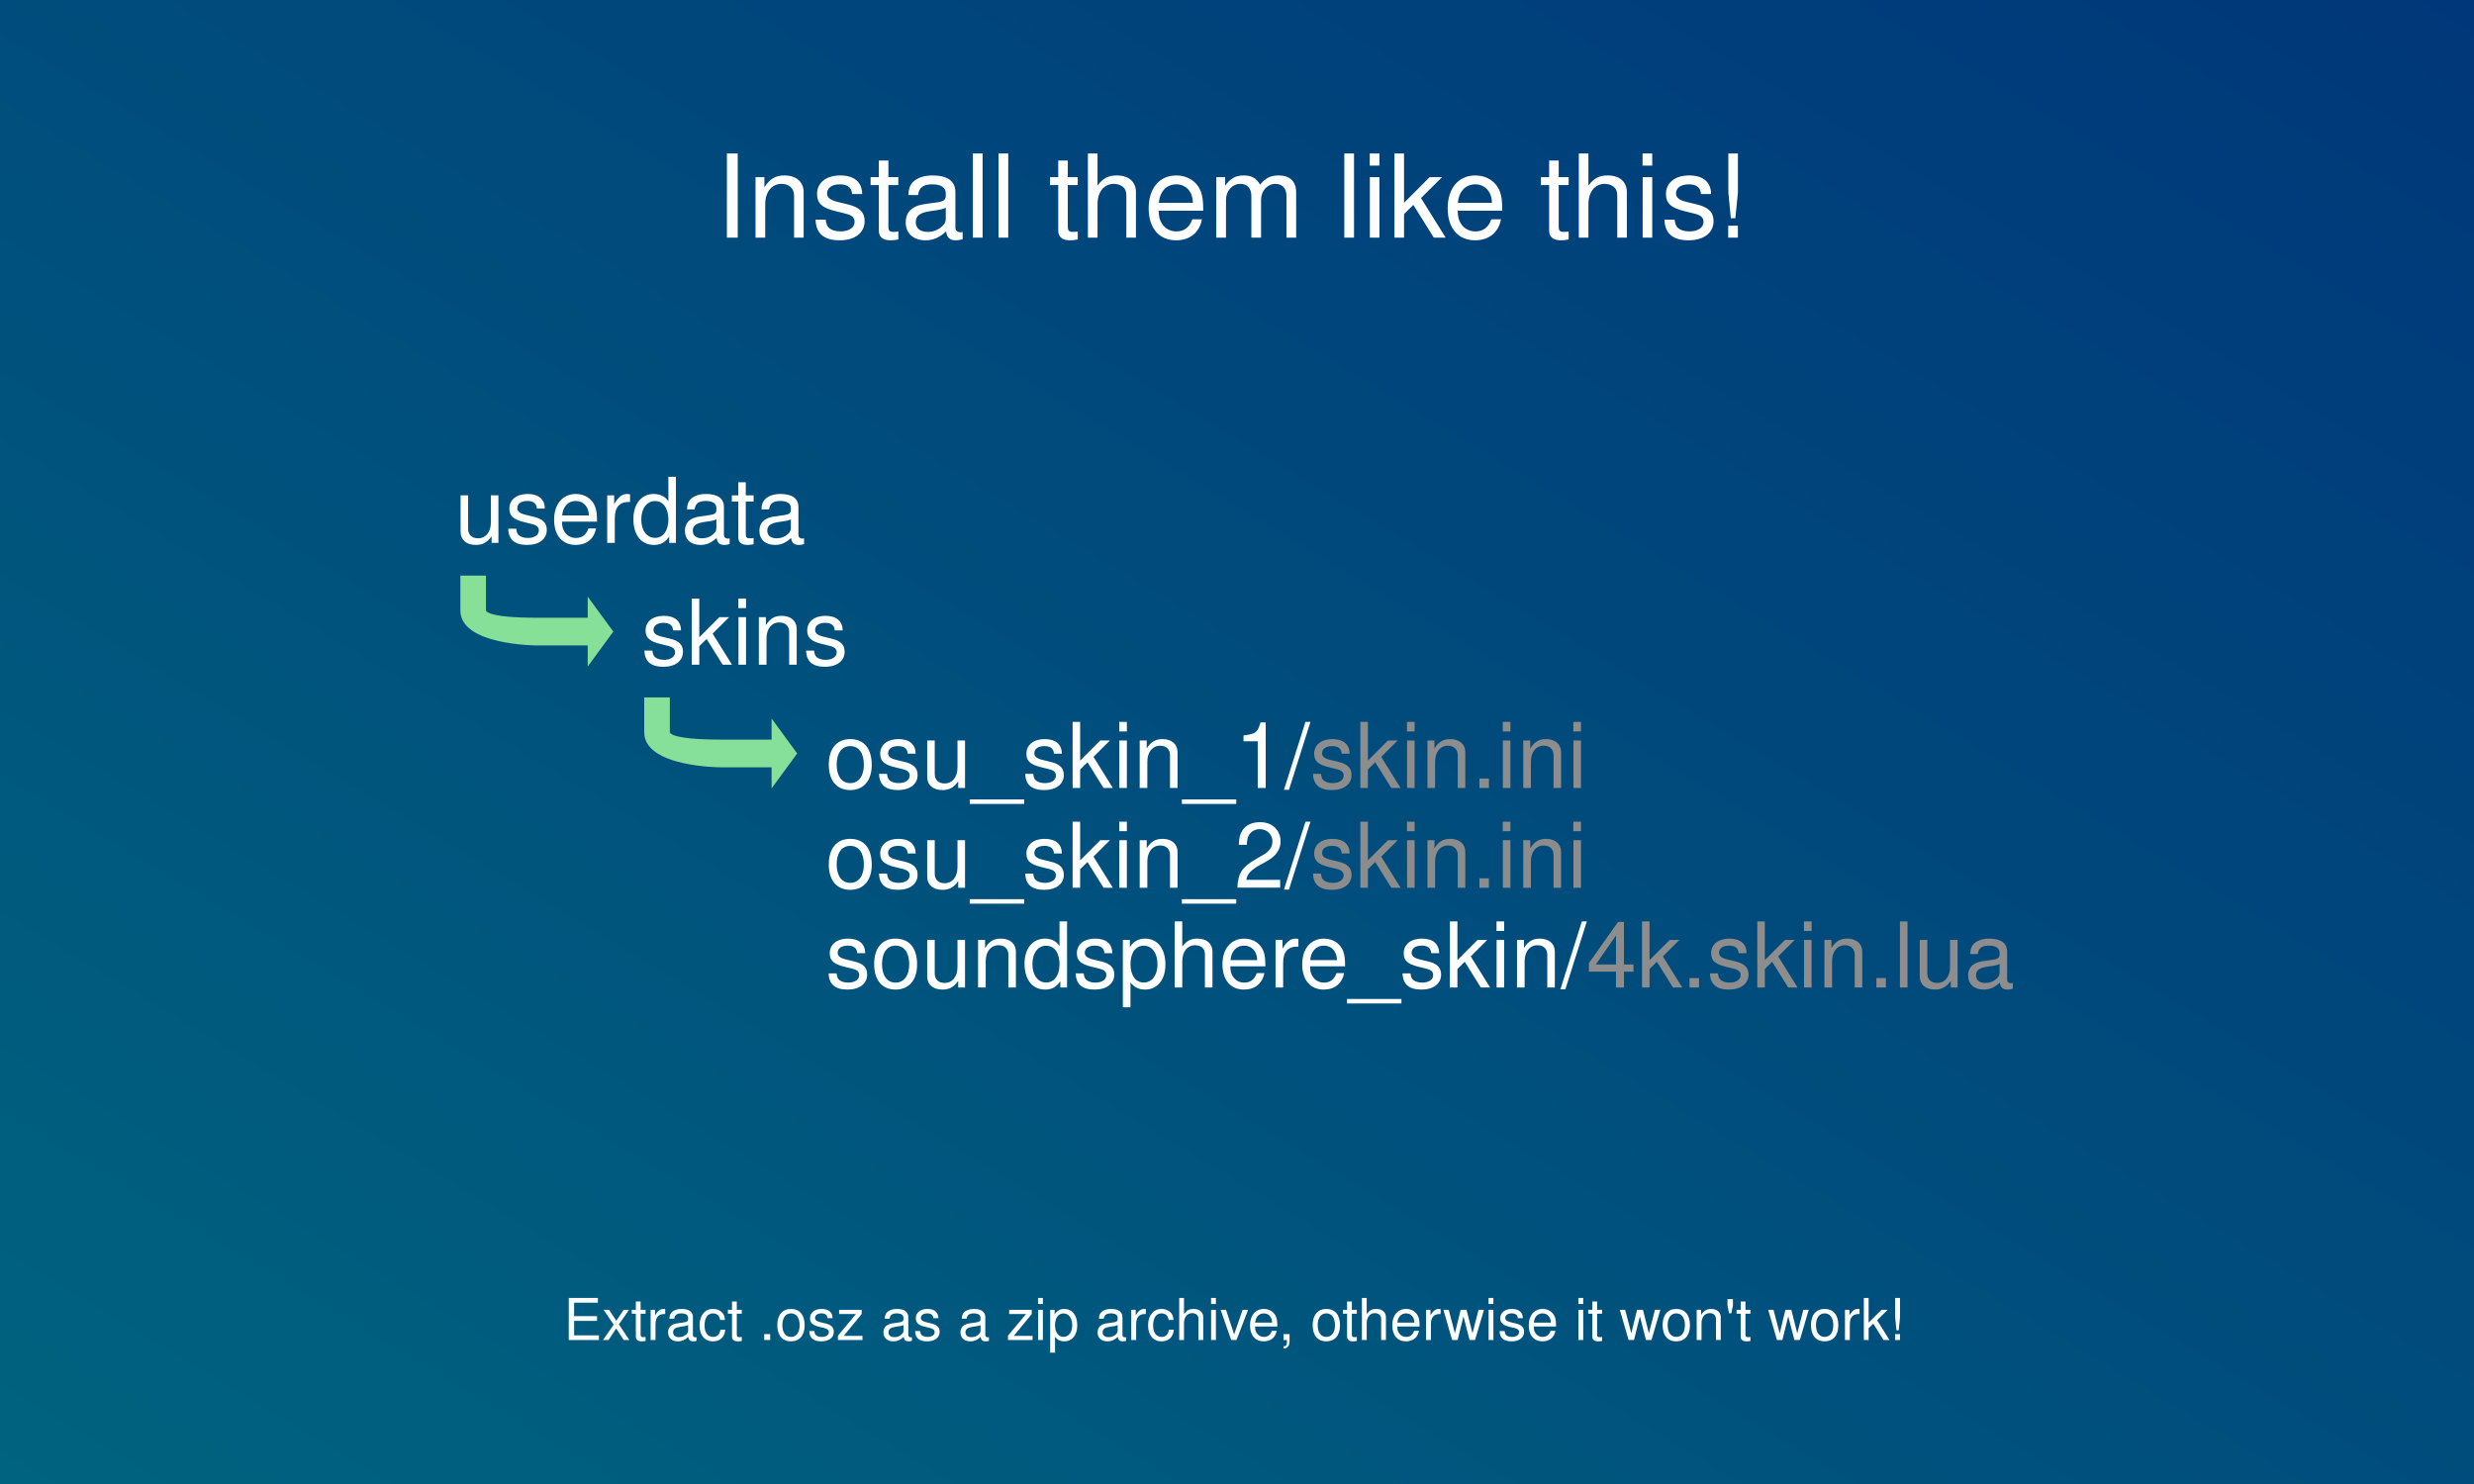
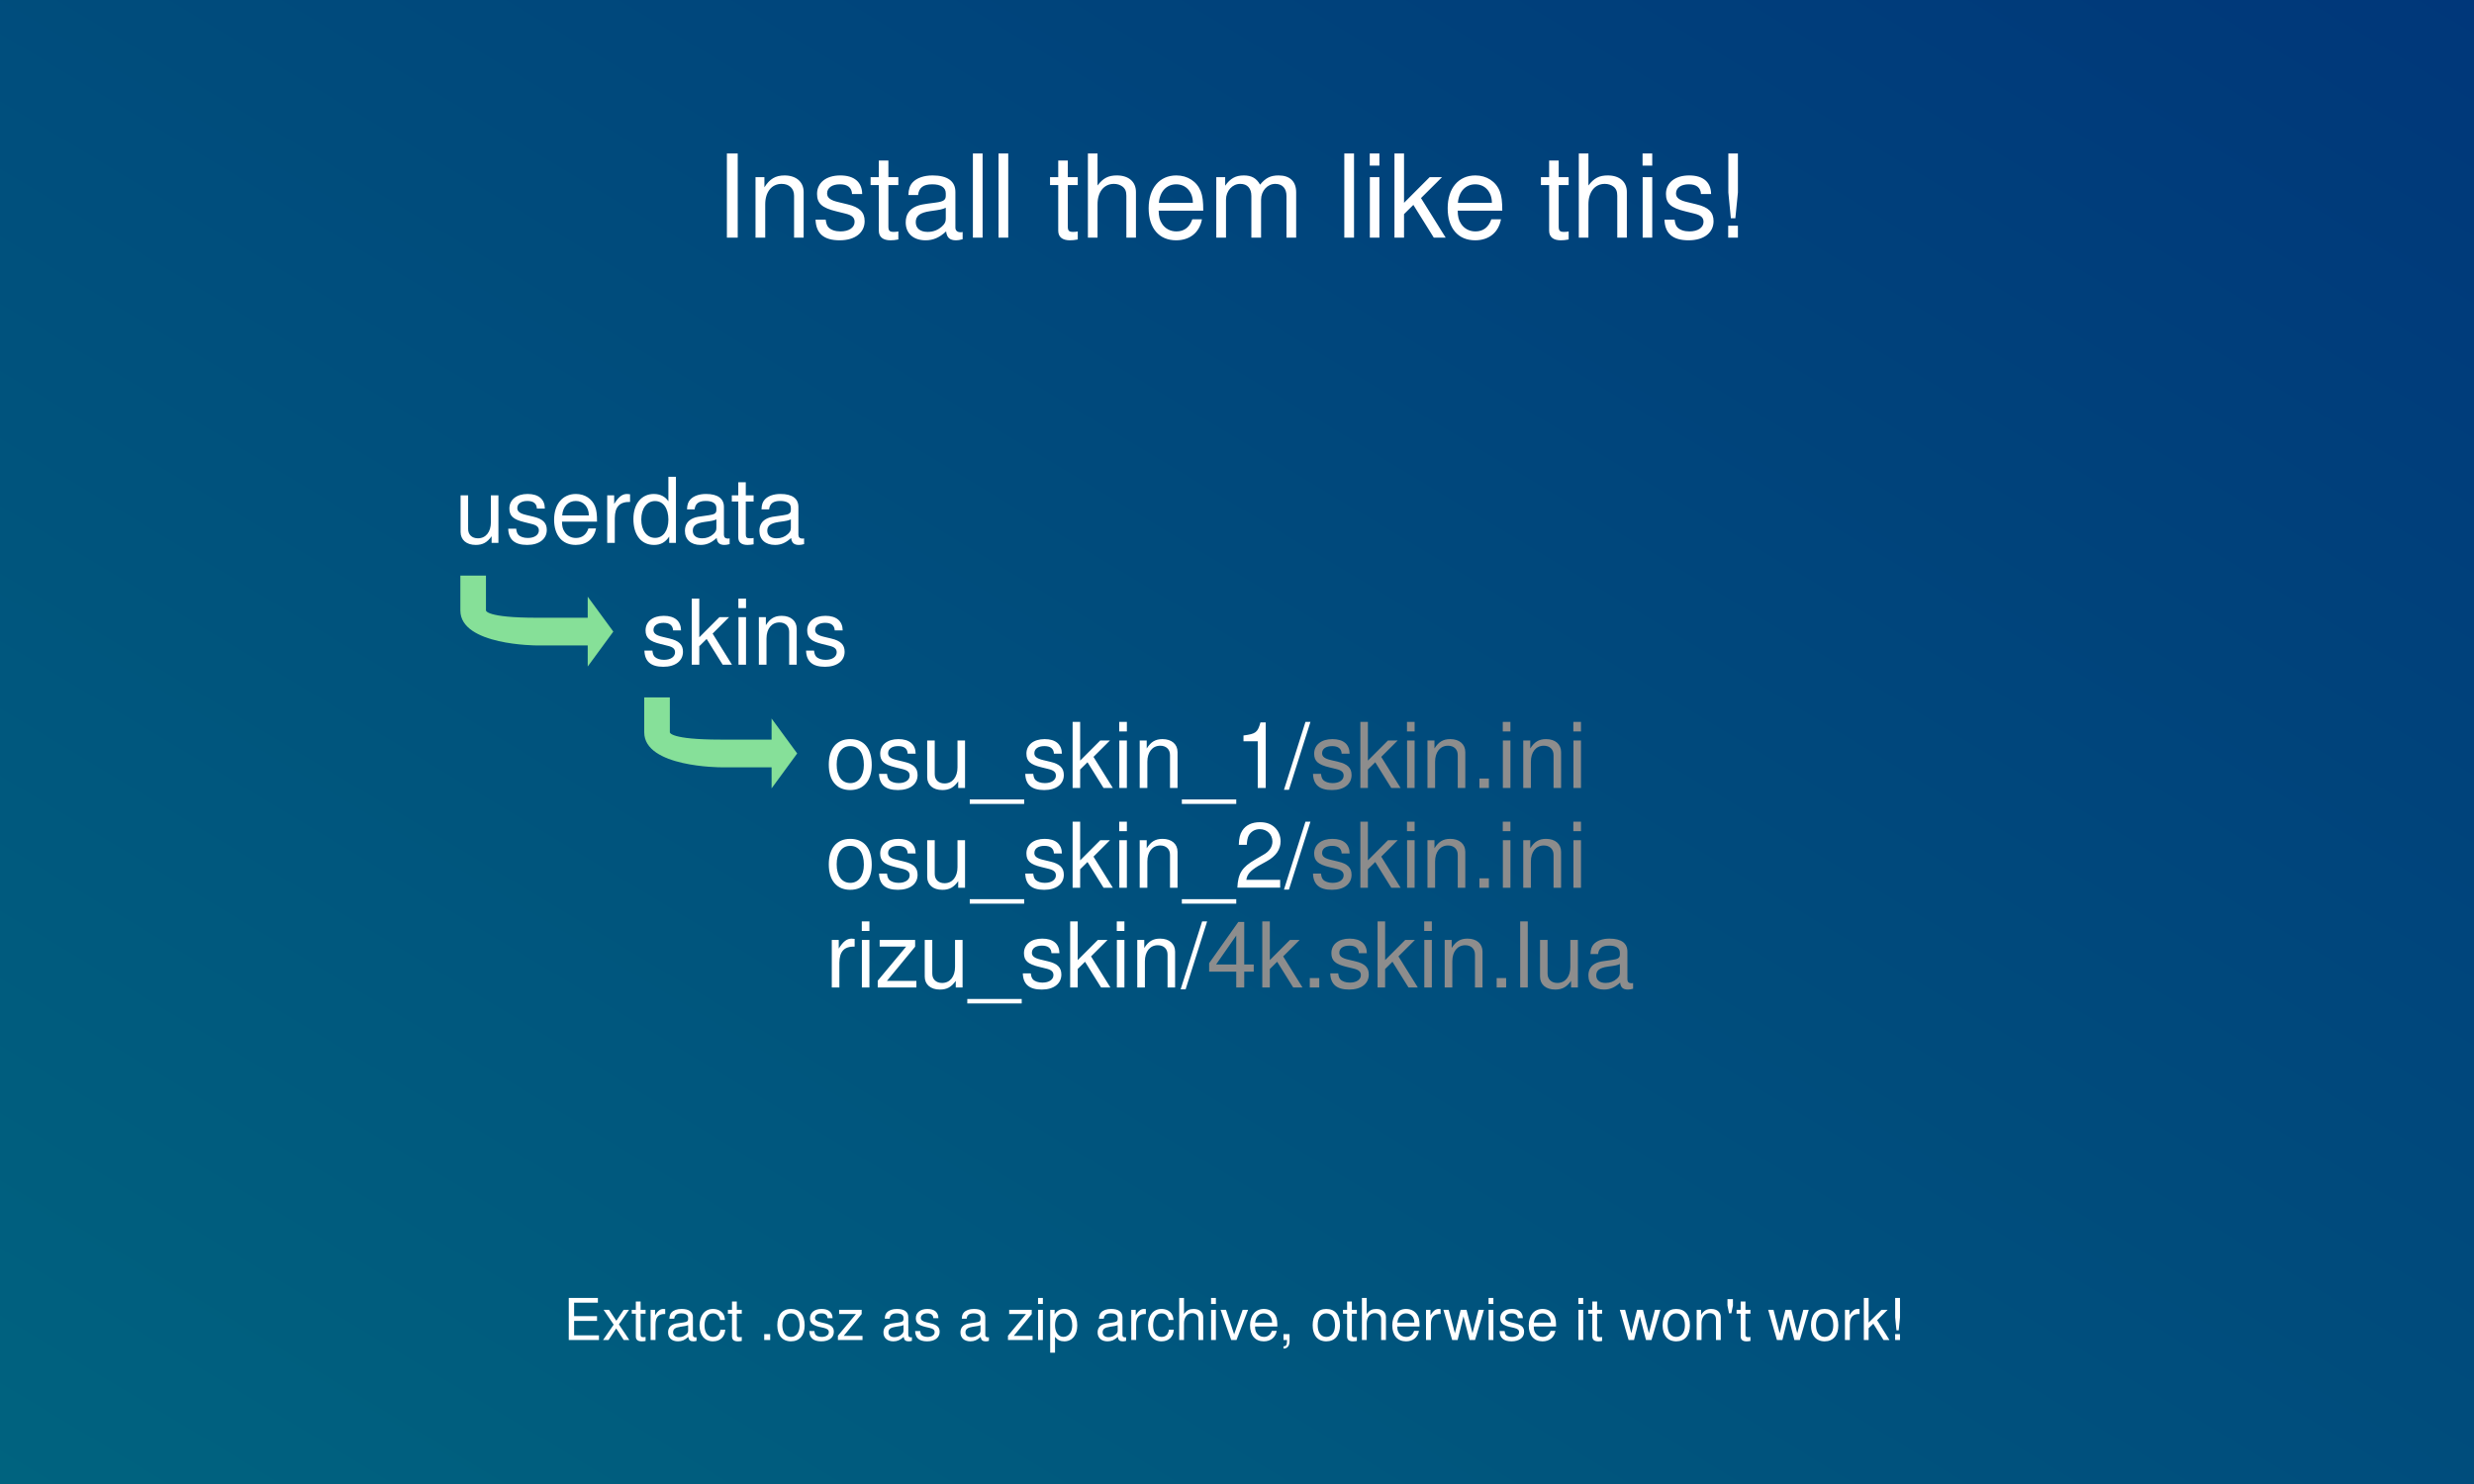
<svg xmlns="http://www.w3.org/2000/svg" xmlns:xlink="http://www.w3.org/1999/xlink" width="800" height="480" version="1.1" id="svg2">
  <defs id="defs1">
    <linearGradient fx="0.46" fy="0" id="linearGradient104" spreadMethod="pad" x1="92.808" x2="92.808" y1="197.99" y2="28.284" gradientTransform="matrix(1.885618,0,0,0.5303301,0.402832,122.314)" gradientUnits="userSpaceOnUse">
      <stop id="stop103" offset="0" stop-color="#000000" style="stop-color:#ffffff;stop-opacity:1;" />
      <stop id="stop104" offset="1" stop-color="#1c1c1c" stop-opacity="0.99" style="stop-color:#e0e0e0;stop-opacity:0.988;" />
    </linearGradient>
    <linearGradient fx="0.46" fy="0" id="linearGradient102" spreadMethod="pad" x1="92.808" x2="92.808" y1="197.99" y2="28.284" gradientTransform="matrix(1.885618,0,0,0.5303301,0.402832,122.314)" gradientUnits="userSpaceOnUse">
      <stop id="stop101" offset="0" stop-color="#000000" style="stop-color:#ffffff;stop-opacity:1;" />
      <stop id="stop102" offset="1" stop-color="#1c1c1c" stop-opacity="0.99" style="stop-color:#e0e0e0;stop-opacity:0.988;" />
    </linearGradient>
    <linearGradient fx="0.46" fy="0" id="linearGradient100" spreadMethod="pad" x1="92.808" x2="92.808" y1="197.99" y2="28.284" gradientTransform="matrix(1.885618,0,0,0.5303301,0.402832,122.314)" gradientUnits="userSpaceOnUse">
      <stop id="stop99" offset="0" stop-color="#000000" style="stop-color:#ffffff;stop-opacity:1;" />
      <stop id="stop100" offset="1" stop-color="#1c1c1c" stop-opacity="0.99" style="stop-color:#e0e0e0;stop-opacity:0.988;" />
    </linearGradient>
    <linearGradient fx="0.46" fy="0" id="linearGradient98" spreadMethod="pad" x1="92.808" x2="92.808" y1="197.99" y2="28.284" gradientTransform="matrix(1.885618,0,0,0.5303301,0.402832,122.314)" gradientUnits="userSpaceOnUse">
      <stop id="stop97" offset="0" stop-color="#000000" style="stop-color:#ffffff;stop-opacity:1;" />
      <stop id="stop98" offset="1" stop-color="#1c1c1c" stop-opacity="0.99" style="stop-color:#e0e0e0;stop-opacity:0.988;" />
    </linearGradient>
    <linearGradient fx="0.46" fy="0" id="linearGradient96" spreadMethod="pad" x1="92.808" x2="92.808" y1="197.99" y2="28.284" gradientTransform="matrix(1.885618,0,0,0.5303301,0.402832,122.314)" gradientUnits="userSpaceOnUse">
      <stop id="stop95" offset="0" stop-color="#000000" style="stop-color:#ffffff;stop-opacity:1;" />
      <stop id="stop96" offset="1" stop-color="#1c1c1c" stop-opacity="0.99" style="stop-color:#e0e0e0;stop-opacity:0.988;" />
    </linearGradient>
    <linearGradient fx="0.46" fy="0" id="linearGradient94" spreadMethod="pad" x1="362.215" x2="362.215" y1="-67.882" y2="-237.588" gradientTransform="matrix(1.885618,0,0,0.5303301,-507.5972,141)" gradientUnits="userSpaceOnUse">
      <stop id="stop93" offset="0" stop-color="#000000" style="stop-color:#ffffff;stop-opacity:1;" />
      <stop id="stop94" offset="1" stop-color="#1c1c1c" stop-opacity="0.99" style="stop-color:#e0e0e0;stop-opacity:0.99;" />
    </linearGradient>
    <linearGradient fx="0.46" fy="0" id="linearGradient92" spreadMethod="pad" x1="362.215" x2="362.215" y1="-67.882" y2="-237.588" gradientTransform="matrix(1.885618,0,0,0.5303301,-507.5972,141)" gradientUnits="userSpaceOnUse">
      <stop id="stop91" offset="0" stop-color="#000000" style="stop-color:#ffffff;stop-opacity:1;" />
      <stop id="stop92" offset="1" stop-color="#1c1c1c" stop-opacity="0.99" />
    </linearGradient>
    <linearGradient fx="0.46" fy="0" id="linearGradient90" spreadMethod="pad" x1="362.215" x2="362.215" y1="-67.882" y2="-237.588" gradientTransform="matrix(1.885618,0,0,0.5303301,-507.5972,141)" gradientUnits="userSpaceOnUse">
      <stop id="stop89" offset="0" stop-color="#000000" style="stop-color:#ffffff;stop-opacity:1;" />
      <stop id="stop90" offset="1" stop-color="#1c1c1c" stop-opacity="0.99" />
    </linearGradient>
    <linearGradient fx="0.46" fy="0" id="linearGradient88" spreadMethod="pad" x1="362.215" x2="362.215" y1="-67.882" y2="-237.588" gradientTransform="matrix(1.885618,0,0,0.5303301,-507.5972,141)" gradientUnits="userSpaceOnUse">
      <stop id="stop87" offset="0" stop-color="#000000" style="stop-color:#f0f0f0;stop-opacity:1;" />
      <stop id="stop88" offset="1" stop-color="#1c1c1c" stop-opacity="0.99" />
    </linearGradient>
    <linearGradient fx="0.46" fy="0" id="linearGradient86" spreadMethod="pad" x1="362.215" x2="362.215" y1="-67.882" y2="-237.588" gradientTransform="matrix(1.885618,0,0,0.5303301,-507.5972,141)" gradientUnits="userSpaceOnUse">
      <stop id="stop85" offset="0" stop-color="#000000" style="stop-color:#f0f0f0;stop-opacity:1;" />
      <stop id="stop86" offset="1" stop-color="#1c1c1c" stop-opacity="0.99" />
    </linearGradient>
    <linearGradient fx="0.46" fy="0" id="linearGradient84" spreadMethod="pad" x1="362.215" x2="362.215" y1="-67.882" y2="-237.588" gradientTransform="matrix(1.885618,0,0,0.5303301,-507.5972,141)" gradientUnits="userSpaceOnUse">
      <stop id="stop83" offset="0" stop-color="#000000" style="stop-color:#eeeeee;stop-opacity:1;" />
      <stop id="stop84" offset="1" stop-color="#1c1c1c" stop-opacity="0.99" />
    </linearGradient>
    <linearGradient fx="0.46" fy="0" id="linearGradient82" spreadMethod="pad" x1="362.215" x2="362.215" y1="-67.882" y2="-237.588" gradientTransform="matrix(1.885618,0,0,0.5303301,-507.5972,141)" gradientUnits="userSpaceOnUse">
      <stop id="stop81" offset="0" stop-color="#000000" style="stop-color:#e9e9e9;stop-opacity:1;" />
      <stop id="stop82" offset="1" stop-color="#1c1c1c" stop-opacity="0.99" />
    </linearGradient>
    <linearGradient fx="0.46" fy="0" id="linearGradient80" spreadMethod="pad" x1="362.215" x2="362.215" y1="-67.882" y2="-237.588" gradientTransform="matrix(1.885618,0,0,0.5303301,-507.5972,141)" gradientUnits="userSpaceOnUse">
      <stop id="stop79" offset="0" stop-color="#000000" style="stop-color:#e8e8e8;stop-opacity:1;" />
      <stop id="stop80" offset="1" stop-color="#1c1c1c" stop-opacity="0.99" />
    </linearGradient>
    <linearGradient fx="0.46" fy="0" id="linearGradient78" spreadMethod="pad" x1="362.215" x2="362.215" y1="-67.882" y2="-237.588" gradientTransform="matrix(1.885618,0,0,0.5303301,-507.5972,141)" gradientUnits="userSpaceOnUse">
      <stop id="stop77" offset="0" stop-color="#000000" style="stop-color:#e8e8e8;stop-opacity:1;" />
      <stop id="stop78" offset="1" stop-color="#1c1c1c" stop-opacity="0.99" />
    </linearGradient>
    <linearGradient fx="0.46" fy="0" id="linearGradient76" spreadMethod="pad" x1="362.215" x2="362.215" y1="-67.882" y2="-237.588" gradientTransform="matrix(1.885618,0,0,0.5303301,-507.5972,141)" gradientUnits="userSpaceOnUse">
      <stop id="stop75" offset="0" stop-color="#000000" style="stop-color:#f8f8f8;stop-opacity:1;" />
      <stop id="stop76" offset="1" stop-color="#1c1c1c" stop-opacity="0.99" />
    </linearGradient>
    <linearGradient fx="0.46" fy="0" id="linearGradient74" spreadMethod="pad" x1="362.215" x2="362.215" y1="-67.882" y2="-237.588" gradientTransform="matrix(1.885618,0,0,0.5303301,-507.5972,141)" gradientUnits="userSpaceOnUse">
      <stop id="stop73" offset="0" stop-color="#000000" style="stop-color:#f8f8f8;stop-opacity:1;" />
      <stop id="stop74" offset="1" stop-color="#1c1c1c" stop-opacity="0.99" />
    </linearGradient>
    <linearGradient fx="0.46" fy="0" id="linearGradient72" spreadMethod="pad" x1="362.215" x2="362.215" y1="-67.882" y2="-237.588" gradientTransform="matrix(1.885618,0,0,0.5303301,-507.5972,141)" gradientUnits="userSpaceOnUse">
      <stop id="stop71" offset="0" stop-color="#000000" style="stop-color:#f7f7f7;stop-opacity:1;" />
      <stop id="stop72" offset="1" stop-color="#1c1c1c" stop-opacity="0.99" />
    </linearGradient>
    <linearGradient fx="0.46" fy="0" id="linearGradient70" spreadMethod="pad" x1="362.215" x2="362.215" y1="-67.882" y2="-237.588" gradientTransform="matrix(1.885618,0,0,0.5303301,-507.5972,141)" gradientUnits="userSpaceOnUse">
      <stop id="stop69" offset="0" stop-color="#000000" style="stop-color:#f5f5f5;stop-opacity:1;" />
      <stop id="stop70" offset="1" stop-color="#1c1c1c" stop-opacity="0.99" />
    </linearGradient>
    <linearGradient fx="0.46" fy="0" id="linearGradient68" spreadMethod="pad" x1="362.215" x2="362.215" y1="-67.882" y2="-237.588" gradientTransform="matrix(1.885618,0,0,0.5303301,-507.5972,141)" gradientUnits="userSpaceOnUse">
      <stop id="stop67" offset="0" stop-color="#000000" style="stop-color:#f4f4f4;stop-opacity:1;" />
      <stop id="stop68" offset="1" stop-color="#1c1c1c" stop-opacity="0.99" />
    </linearGradient>
    <linearGradient fx="0.46" fy="0" id="linearGradient66" spreadMethod="pad" x1="362.215" x2="362.215" y1="-67.882" y2="-237.588" gradientTransform="matrix(1.885618,0,0,0.5303301,-507.5972,141)" gradientUnits="userSpaceOnUse">
      <stop id="stop65" offset="0" stop-color="#000000" style="stop-color:#f3f3f3;stop-opacity:1;" />
      <stop id="stop66" offset="1" stop-color="#1c1c1c" stop-opacity="0.99" />
    </linearGradient>
    <linearGradient fx="0.46" fy="0" id="linearGradient64" spreadMethod="pad" x1="362.215" x2="362.215" y1="-67.882" y2="-237.588" gradientTransform="matrix(1.885618,0,0,0.5303301,-507.5972,141)" gradientUnits="userSpaceOnUse">
      <stop id="stop63" offset="0" stop-color="#000000" style="stop-color:#f1f1f1;stop-opacity:1;" />
      <stop id="stop64" offset="1" stop-color="#1c1c1c" stop-opacity="0.99" />
    </linearGradient>
    <linearGradient fx="0.46" fy="0" id="linearGradient62" spreadMethod="pad" x1="362.215" x2="362.215" y1="-67.882" y2="-237.588" gradientTransform="matrix(1.885618,0,0,0.5303301,-507.5972,141)" gradientUnits="userSpaceOnUse">
      <stop id="stop61" offset="0" stop-color="#000000" style="stop-color:#eeeeee;stop-opacity:1;" />
      <stop id="stop62" offset="1" stop-color="#1c1c1c" stop-opacity="0.99" />
    </linearGradient>
    <linearGradient fx="0.46" fy="0" id="linearGradient60" spreadMethod="pad" x1="362.215" x2="362.215" y1="-67.882" y2="-237.588" gradientTransform="matrix(1.885618,0,0,0.5303301,-507.5972,141)" gradientUnits="userSpaceOnUse">
      <stop id="stop59" offset="0" stop-color="#000000" style="stop-color:#ededed;stop-opacity:1;" />
      <stop id="stop60" offset="1" stop-color="#1c1c1c" stop-opacity="0.99" />
    </linearGradient>
    <linearGradient fx="0.46" fy="0" id="linearGradient58" spreadMethod="pad" x1="362.215" x2="362.215" y1="-67.882" y2="-237.588" gradientTransform="matrix(1.885618,0,0,0.5303301,-507.5972,141)" gradientUnits="userSpaceOnUse">
      <stop id="stop57" offset="0" stop-color="#000000" style="stop-color:#ebebeb;stop-opacity:1;" />
      <stop id="stop58" offset="1" stop-color="#1c1c1c" stop-opacity="0.99" />
    </linearGradient>
    <linearGradient fx="0.46" fy="0" id="linearGradient56" spreadMethod="pad" x1="362.215" x2="362.215" y1="-67.882" y2="-237.588" gradientTransform="matrix(1.885618,0,0,0.5303301,-507.5972,141)" gradientUnits="userSpaceOnUse">
      <stop id="stop55" offset="0" stop-color="#000000" style="stop-color:#eaeaea;stop-opacity:1;" />
      <stop id="stop56" offset="1" stop-color="#1c1c1c" stop-opacity="0.99" />
    </linearGradient>
    <linearGradient fx="0.46" fy="0" id="linearGradient54" spreadMethod="pad" x1="362.215" x2="362.215" y1="-67.882" y2="-237.588" gradientTransform="matrix(1.885618,0,0,0.5303301,-507.5972,141)" gradientUnits="userSpaceOnUse">
      <stop id="stop53" offset="0" stop-color="#000000" style="stop-color:#e6e6e6;stop-opacity:1;" />
      <stop id="stop54" offset="1" stop-color="#1c1c1c" stop-opacity="0.99" />
    </linearGradient>
    <linearGradient fx="0.46" fy="0" id="linearGradient52" spreadMethod="pad" x1="362.215" x2="362.215" y1="-67.882" y2="-237.588" gradientTransform="matrix(1.885618,0,0,0.5303301,-507.5972,141)" gradientUnits="userSpaceOnUse">
      <stop id="stop51" offset="0" stop-color="#000000" style="stop-color:#e4e4e4;stop-opacity:1;" />
      <stop id="stop52" offset="1" stop-color="#1c1c1c" stop-opacity="0.99" />
    </linearGradient>
    <linearGradient fx="0.46" fy="0" id="linearGradient50" spreadMethod="pad" x1="362.215" x2="362.215" y1="-67.882" y2="-237.588" gradientTransform="matrix(1.885618,0,0,0.5303301,-507.5972,141)" gradientUnits="userSpaceOnUse">
      <stop id="stop49" offset="0" stop-color="#000000" style="stop-color:#e4e4e4;stop-opacity:1;" />
      <stop id="stop50" offset="1" stop-color="#1c1c1c" stop-opacity="0.99" />
    </linearGradient>
    <linearGradient fx="0.46" fy="0" id="linearGradient48" spreadMethod="pad" x1="362.215" x2="362.215" y1="-67.882" y2="-237.588" gradientTransform="matrix(1.885618,0,0,0.5303301,-507.5972,141)" gradientUnits="userSpaceOnUse">
      <stop id="stop47" offset="0" stop-color="#000000" style="stop-color:#e2e2e2;stop-opacity:1;" />
      <stop id="stop48" offset="1" stop-color="#1c1c1c" stop-opacity="0.99" />
    </linearGradient>
    <linearGradient fx="0.46" fy="0" id="linearGradient46" spreadMethod="pad" x1="362.215" x2="362.215" y1="-67.882" y2="-237.588" gradientTransform="matrix(1.885618,0,0,0.5303301,-507.5972,141)" gradientUnits="userSpaceOnUse">
      <stop id="stop45" offset="0" stop-color="#000000" style="stop-color:#e1e1e1;stop-opacity:1;" />
      <stop id="stop46" offset="1" stop-color="#1c1c1c" stop-opacity="0.99" />
    </linearGradient>
    <linearGradient fx="0.46" fy="0" id="linearGradient44" spreadMethod="pad" x1="362.215" x2="362.215" y1="-67.882" y2="-237.588" gradientTransform="matrix(1.885618,0,0,0.5303301,-507.5972,141)" gradientUnits="userSpaceOnUse">
      <stop id="stop43" offset="0" stop-color="#000000" style="stop-color:#dedede;stop-opacity:1;" />
      <stop id="stop44" offset="1" stop-color="#1c1c1c" stop-opacity="0.99" />
    </linearGradient>
    <linearGradient fx="0.46" fy="0" id="linearGradient42" spreadMethod="pad" x1="362.215" x2="362.215" y1="-67.882" y2="-237.588" gradientTransform="matrix(1.885618,0,0,0.5303301,-507.5972,141)" gradientUnits="userSpaceOnUse">
      <stop id="stop41" offset="0" stop-color="#000000" style="stop-color:#d5d5d5;stop-opacity:1;" />
      <stop id="stop42" offset="1" stop-color="#1c1c1c" stop-opacity="0.99" />
    </linearGradient>
    <linearGradient fx="0.46" fy="0" id="linearGradient40" spreadMethod="pad" x1="362.215" x2="362.215" y1="-67.882" y2="-237.588" gradientTransform="matrix(1.885618,0,0,0.5303301,-507.5972,141)" gradientUnits="userSpaceOnUse">
      <stop id="stop39" offset="0" stop-color="#000000" style="stop-color:#cdcdcd;stop-opacity:1;" />
      <stop id="stop40" offset="1" stop-color="#1c1c1c" stop-opacity="0.99" />
    </linearGradient>
    <linearGradient fx="0.46" fy="0" id="linearGradient38" spreadMethod="pad" x1="362.215" x2="362.215" y1="-67.882" y2="-237.588" gradientTransform="matrix(1.885618,0,0,0.5303301,-507.5972,141)" gradientUnits="userSpaceOnUse">
      <stop id="stop37" offset="0" stop-color="#000000" style="stop-color:#cbcbcb;stop-opacity:1;" />
      <stop id="stop38" offset="1" stop-color="#1c1c1c" stop-opacity="0.99" />
    </linearGradient>
    <linearGradient fx="0.46" fy="0" id="linearGradient36" spreadMethod="pad" x1="362.215" x2="362.215" y1="-67.882" y2="-237.588" gradientTransform="matrix(1.885618,0,0,0.5303301,-507.5972,141)" gradientUnits="userSpaceOnUse">
      <stop id="stop35" offset="0" stop-color="#000000" style="stop-color:#c7c7c7;stop-opacity:1;" />
      <stop id="stop36" offset="1" stop-color="#1c1c1c" stop-opacity="0.99" />
    </linearGradient>
    <linearGradient fx="0.46" fy="0" id="linearGradient34" spreadMethod="pad" x1="362.215" x2="362.215" y1="-67.882" y2="-237.588" gradientTransform="matrix(1.885618,0,0,0.5303301,-507.5972,141)" gradientUnits="userSpaceOnUse">
      <stop id="stop33" offset="0" stop-color="#000000" style="stop-color:#bbbbbb;stop-opacity:1;" />
      <stop id="stop34" offset="1" stop-color="#1c1c1c" stop-opacity="0.99" />
    </linearGradient>
    <linearGradient fx="0.46" fy="0" id="linearGradient32" spreadMethod="pad" x1="362.215" x2="362.215" y1="-67.882" y2="-237.588" gradientTransform="matrix(1.885618,0,0,0.5303301,-507.5972,141)" gradientUnits="userSpaceOnUse">
      <stop id="stop31" offset="0" stop-color="#000000" style="stop-color:#a7a7a7;stop-opacity:1;" />
      <stop id="stop32" offset="1" stop-color="#1c1c1c" stop-opacity="0.99" />
    </linearGradient>
    <linearGradient fx="0.46" fy="0" id="linearGradient30" spreadMethod="pad" x1="362.215" x2="362.215" y1="-67.882" y2="-237.588" gradientTransform="matrix(1.885618,0,0,0.5303301,-507.5972,141)" gradientUnits="userSpaceOnUse">
      <stop id="stop29" offset="0" stop-color="#000000" style="stop-color:#8d8d8d;stop-opacity:1;" />
      <stop id="stop30" offset="1" stop-color="#1c1c1c" stop-opacity="0.99" />
    </linearGradient>
    <linearGradient fx="0.46" fy="0" id="linearGradient28" spreadMethod="pad" x1="362.215" x2="362.215" y1="-67.882" y2="-237.588" gradientTransform="matrix(1.885618,0,0,0.5303301,-507.5972,141)" gradientUnits="userSpaceOnUse">
      <stop id="stop27" offset="0" stop-color="#000000" style="stop-color:#646464;stop-opacity:1;" />
      <stop id="stop28" offset="1" stop-color="#1c1c1c" stop-opacity="0.99" />
    </linearGradient>
    <linearGradient fx="0.46" fy="0" id="linearGradient26" spreadMethod="pad" x1="362.215" x2="362.215" y1="-67.882" y2="-237.588" gradientTransform="matrix(1.885618,0,0,0.5303301,-507.5972,141)" gradientUnits="userSpaceOnUse">
      <stop id="stop25" offset="0" stop-color="#000000" style="stop-color:#404040;stop-opacity:1;" />
      <stop id="stop26" offset="1" stop-color="#1c1c1c" stop-opacity="0.99" />
    </linearGradient>
    <linearGradient fx="0.46" fy="0" id="linearGradient24" spreadMethod="pad" x1="362.215" x2="362.215" y1="-67.882" y2="-237.588" gradientTransform="matrix(1.885618,0,0,0.5303301,-507.5972,141)" gradientUnits="userSpaceOnUse">
      <stop id="stop23" offset="0" stop-color="#000000" style="stop-color:#272727;stop-opacity:1;" />
      <stop id="stop24" offset="1" stop-color="#1c1c1c" stop-opacity="0.99" />
    </linearGradient>
    <linearGradient fx="0.46" fy="0" id="linearGradient22" spreadMethod="pad" x1="362.215" x2="362.215" y1="-67.882" y2="-237.588" gradientTransform="matrix(1.885618,0,0,0.5303301,-507.5972,141)" gradientUnits="userSpaceOnUse">
      <stop id="stop21" offset="0" stop-color="#000000" style="stop-color:#262626;stop-opacity:1;" />
      <stop id="stop22" offset="1" stop-color="#1c1c1c" stop-opacity="0.99" />
    </linearGradient>
    <linearGradient fx="0.46" fy="0" id="linearGradient20" spreadMethod="pad" x1="362.215" x2="362.215" y1="-67.882" y2="-237.588" gradientTransform="matrix(1.885618,0,0,0.5303301,-507.5972,141)" gradientUnits="userSpaceOnUse">
      <stop id="stop19" offset="0" stop-color="#000000" style="stop-color:#040404;stop-opacity:1;" />
      <stop id="stop20" offset="1" stop-color="#1c1c1c" stop-opacity="0.99" />
    </linearGradient>
    <linearGradient fx="1" fy="0.02" id="svg_2" x1="1171.896" x2="878.98" y1="574.567" y2="867.483" gradientTransform="matrix(2.731155,0,0,1.638693,-2400.63,-941.5384)" gradientUnits="userSpaceOnUse">
      <stop id="jq_stop_2791" offset="0" stop-color="#00377a" style="stop-color:#00377a;stop-opacity:1;" />
      <stop id="jq_stop_5305" offset="1" stop-color="#00637f" stop-opacity="1" style="stop-color:#00637f;stop-opacity:1;" />
    </linearGradient>
    <linearGradient fx="0.46" fy="0" id="svg_13" spreadMethod="pad" x1="0.5" x2="0.5" y1="1" y2="0">
      <stop id="jq_stop_6122" offset="0" stop-color="#000000" />
      <stop id="jq_stop_1423" offset="1" stop-color="#1c1c1c" stop-opacity="0.99" />
    </linearGradient>
    <filter height="1.213" id="svg_22_blur" width="1.06" x="-0.03" y="-0.107">
      <feGaussianBlur in="SourceGraphic" stdDeviation="4" id="feGaussianBlur1" />
    </filter>
    <linearGradient fx="0.46" fy="0" id="svg_13-5" spreadMethod="pad" x1="92.808" x2="92.808" y1="197.99" y2="28.284" gradientTransform="matrix(1.885618,0,0,0.5303301,450,6.0251465e-7)" gradientUnits="userSpaceOnUse">
      <stop id="jq_stop_6122-6" offset="0" stop-color="#000000" />
      <stop id="jq_stop_1423-2" offset="1" stop-color="#1c1c1c" stop-opacity="0.99" />
    </linearGradient>
    <linearGradient fx="0.46" fy="0" id="svg_13-0" spreadMethod="pad" x1="92.808" x2="92.808" y1="197.99" y2="28.284" gradientTransform="matrix(1.885618,0,0,0.5303301,0.402832,122.314)" gradientUnits="userSpaceOnUse">
      <stop id="jq_stop_6122-62" offset="0" stop-color="#000000" style="stop-color:#ffffff;stop-opacity:1;" />
      <stop id="jq_stop_1423-6" offset="1" stop-color="#1c1c1c" stop-opacity="0.99" style="stop-color:#e0e0e0;stop-opacity:0.988;" />
    </linearGradient>
    <filter height="1.213" id="svg_22_blur-4" width="1.06" x="-0.03" y="-0.107">
      <feGaussianBlur in="SourceGraphic" stdDeviation="4" id="feGaussianBlur1-7" />
    </filter>
    <filter height="1.213" id="svg_22_blur-1" width="1.06" x="-0.03" y="-0.107">
      <feGaussianBlur in="SourceGraphic" stdDeviation="4" id="feGaussianBlur1-0" />
    </filter>
    <linearGradient fx="0.46" fy="0" id="svg_13-2" spreadMethod="pad" x1="362.215" x2="362.215" y1="-67.882" y2="-237.588" gradientTransform="matrix(1.885618,0,0,0.5303301,-507.5972,141)" gradientUnits="userSpaceOnUse" xlink:href="#linearGradient92">
      <stop id="jq_stop_6122-0" offset="0" stop-color="#000000" style="stop-color:#ffffff;stop-opacity:1;" />
      <stop id="jq_stop_1423-61" offset="1" stop-color="#1c1c1c" stop-opacity="0.99" style="stop-color:#e0e0e0;stop-opacity:0.988;" />
    </linearGradient>
    <filter height="1.213" id="svg_22_blur-47" width="1.06" x="-0.03" y="-0.107">
      <feGaussianBlur in="SourceGraphic" stdDeviation="4" id="feGaussianBlur1-6" />
    </filter>
    <filter height="1.213" id="svg_22_blur-9" width="1.06" x="-0.03" y="-0.107">
      <feGaussianBlur in="SourceGraphic" stdDeviation="4" id="feGaussianBlur1-3" />
    </filter>
    <filter height="1.213" id="svg_22_blur-5" width="1.06" x="-0.03" y="-0.107">
      <feGaussianBlur in="SourceGraphic" stdDeviation="4" id="feGaussianBlur1-2" />
    </filter>
    <filter height="1.213" id="svg_22_blur-4-1" width="1.06" x="-0.03" y="-0.107">
      <feGaussianBlur in="SourceGraphic" stdDeviation="4" id="feGaussianBlur1-7-4" />
    </filter>
    <filter height="1.213" id="svg_22_blur-9-0" width="1.06" x="-0.03" y="-0.107">
      <feGaussianBlur in="SourceGraphic" stdDeviation="4" id="feGaussianBlur1-3-6" />
    </filter>
    <filter height="1.213" id="svg_22_blur-5-8" width="1.06" x="-0.03" y="-0.107">
      <feGaussianBlur in="SourceGraphic" stdDeviation="4" id="feGaussianBlur1-2-9" />
    </filter>
    <filter height="1.213" id="svg_22_blur-47-2" width="1.06" x="-0.03" y="-0.107">
      <feGaussianBlur in="SourceGraphic" stdDeviation="4" id="feGaussianBlur1-6-6" />
    </filter>
  </defs>
  <g class="layer" display="inline" id="g2">
    <rect fill="url(#svg_2)" height="480" id="svg_4" stroke="#000000" stroke-opacity="0" stroke-width="0" width="800" x="6.50556e-14" y="-6.0396133e-14" style="fill:url(#svg_2)" />
    <text xml:space="preserve" style="font-style:normal;font-variant:normal;font-weight:normal;font-stretch:normal;font-size:29.333px;line-height:1.1;font-family:Helvetica;-inkscape-font-specification:Helvetica;text-align:start;writing-mode:lr-tb;direction:ltr;text-anchor:start;fill:#ffffff;fill-opacity:1;stroke:none;stroke-width:7;stroke-dasharray:none;stroke-opacity:1" x="147.031" y="175.587" id="text126">
      <tspan id="tspan126" x="147.031" y="175.587">userdata</tspan>
      <tspan x="147.031" y="207.853" id="tspan127" />
    </text>
    <text xml:space="preserve" style="font-style:normal;font-variant:normal;font-weight:normal;font-stretch:normal;font-size:29.333px;line-height:1.1;font-family:Helvetica;-inkscape-font-specification:Helvetica;text-align:start;writing-mode:lr-tb;direction:ltr;text-anchor:start;fill:#ffffff;fill-opacity:1;stroke:none;stroke-width:7;stroke-dasharray:none;stroke-opacity:1" x="207.379" y="215" id="text128">
      <tspan id="tspan128" x="207.379" y="215">skins</tspan>
    </text>
    <text xml:space="preserve" style="font-style:normal;font-variant:normal;font-weight:normal;font-stretch:normal;font-size:29.333px;line-height:1.1;font-family:Helvetica;-inkscape-font-specification:Helvetica;text-align:start;writing-mode:lr-tb;direction:ltr;text-anchor:start;fill:#ffffff;fill-opacity:1;stroke:none;stroke-width:7;stroke-dasharray:none;stroke-opacity:1" x="266.938" y="254.876" id="text129">
      <tspan id="tspan129" x="266.938" y="254.876">osu_skin_1/<tspan style="fill:#8d8d8d;fill-opacity:1" id="tspan139">skin.ini</tspan>
      </tspan>
      <tspan x="266.938" y="287.143" id="tspan137">osu_skin_2/<tspan style="fill:#8c8c8c;fill-opacity:1" id="tspan144">skin.ini</tspan>
      </tspan>
-       <tspan x="266.938" y="319.409" id="tspan138">soundsphere_skin/<tspan style="fill:#8d8d8d;fill-opacity:1" id="tspan145">4k.skin.lua</tspan>
+       <tspan x="266.938" y="319.409" id="tspan138">rizu_skin/<tspan style="fill:#8d8d8d;fill-opacity:1" id="tspan145">4k.skin.lua</tspan>
      </tspan>
    </text>
    <path style="fill:#86e098;fill-opacity:1;stroke:none;stroke-width:7;stroke-dasharray:none;stroke-opacity:1" d="m 190.045,192.991 8.279,11.298 -8.279,11.298 -2e-5,-6.818 h -16.451 c 0,0 -24.73,0 -24.73,-11.298 0,-11.298 0,-11.298 0,-11.298 h 8.279 v 11.298 c 0,0 0,2.338 16.451,2.338 16.451,0 16.451,0 16.451,0 z" id="path137" />
    <path style="fill:#86e099;fill-opacity:1;stroke:none;stroke-width:7;stroke-dasharray:none;stroke-opacity:1" d="m 249.504,232.405 8.279,11.298 -8.279,11.298 -2e-5,-6.818 h -16.451 c 0,0 -24.73,0 -24.73,-11.298 0,-11.298 0,-11.298 0,-11.298 h 8.279 v 11.298 c 0,0 0,2.338 16.451,2.338 16.451,0 16.451,0 16.451,0 z" id="path137-4" />
    <text xml:space="preserve" style="font-style:normal;font-variant:normal;font-weight:normal;font-stretch:normal;font-size:37.333px;line-height:1.1;font-family:Helvetica;-inkscape-font-specification:Helvetica;text-align:start;writing-mode:lr-tb;direction:ltr;text-anchor:start;fill:#ffffff;fill-opacity:1;stroke:none;stroke-width:7;stroke-dasharray:none;stroke-opacity:1" x="231.317" y="76.87" id="text142">
      <tspan id="tspan142" x="231.317" y="76.87" style="font-size:37.333px;fill:#ffffff;fill-opacity:1">Install them like this!</tspan>
    </text>
    <text xml:space="preserve" style="font-style:normal;font-variant:normal;font-weight:normal;font-stretch:normal;font-size:18.667px;line-height:1.1;font-family:Helvetica;-inkscape-font-specification:Helvetica;text-align:start;writing-mode:lr-tb;direction:ltr;text-anchor:start;fill:#ffffff;fill-opacity:1;stroke:none;stroke-width:7;stroke-dasharray:none;stroke-opacity:1" x="182.225" y="433.435" id="text143">
      <tspan id="tspan143" x="182.225" y="433.435" style="font-size:18.667px;fill:#ffffff;fill-opacity:1">Extract .osz as a zip archive, otherwise it won't work!</tspan>
    </text>
  </g>
</svg>
